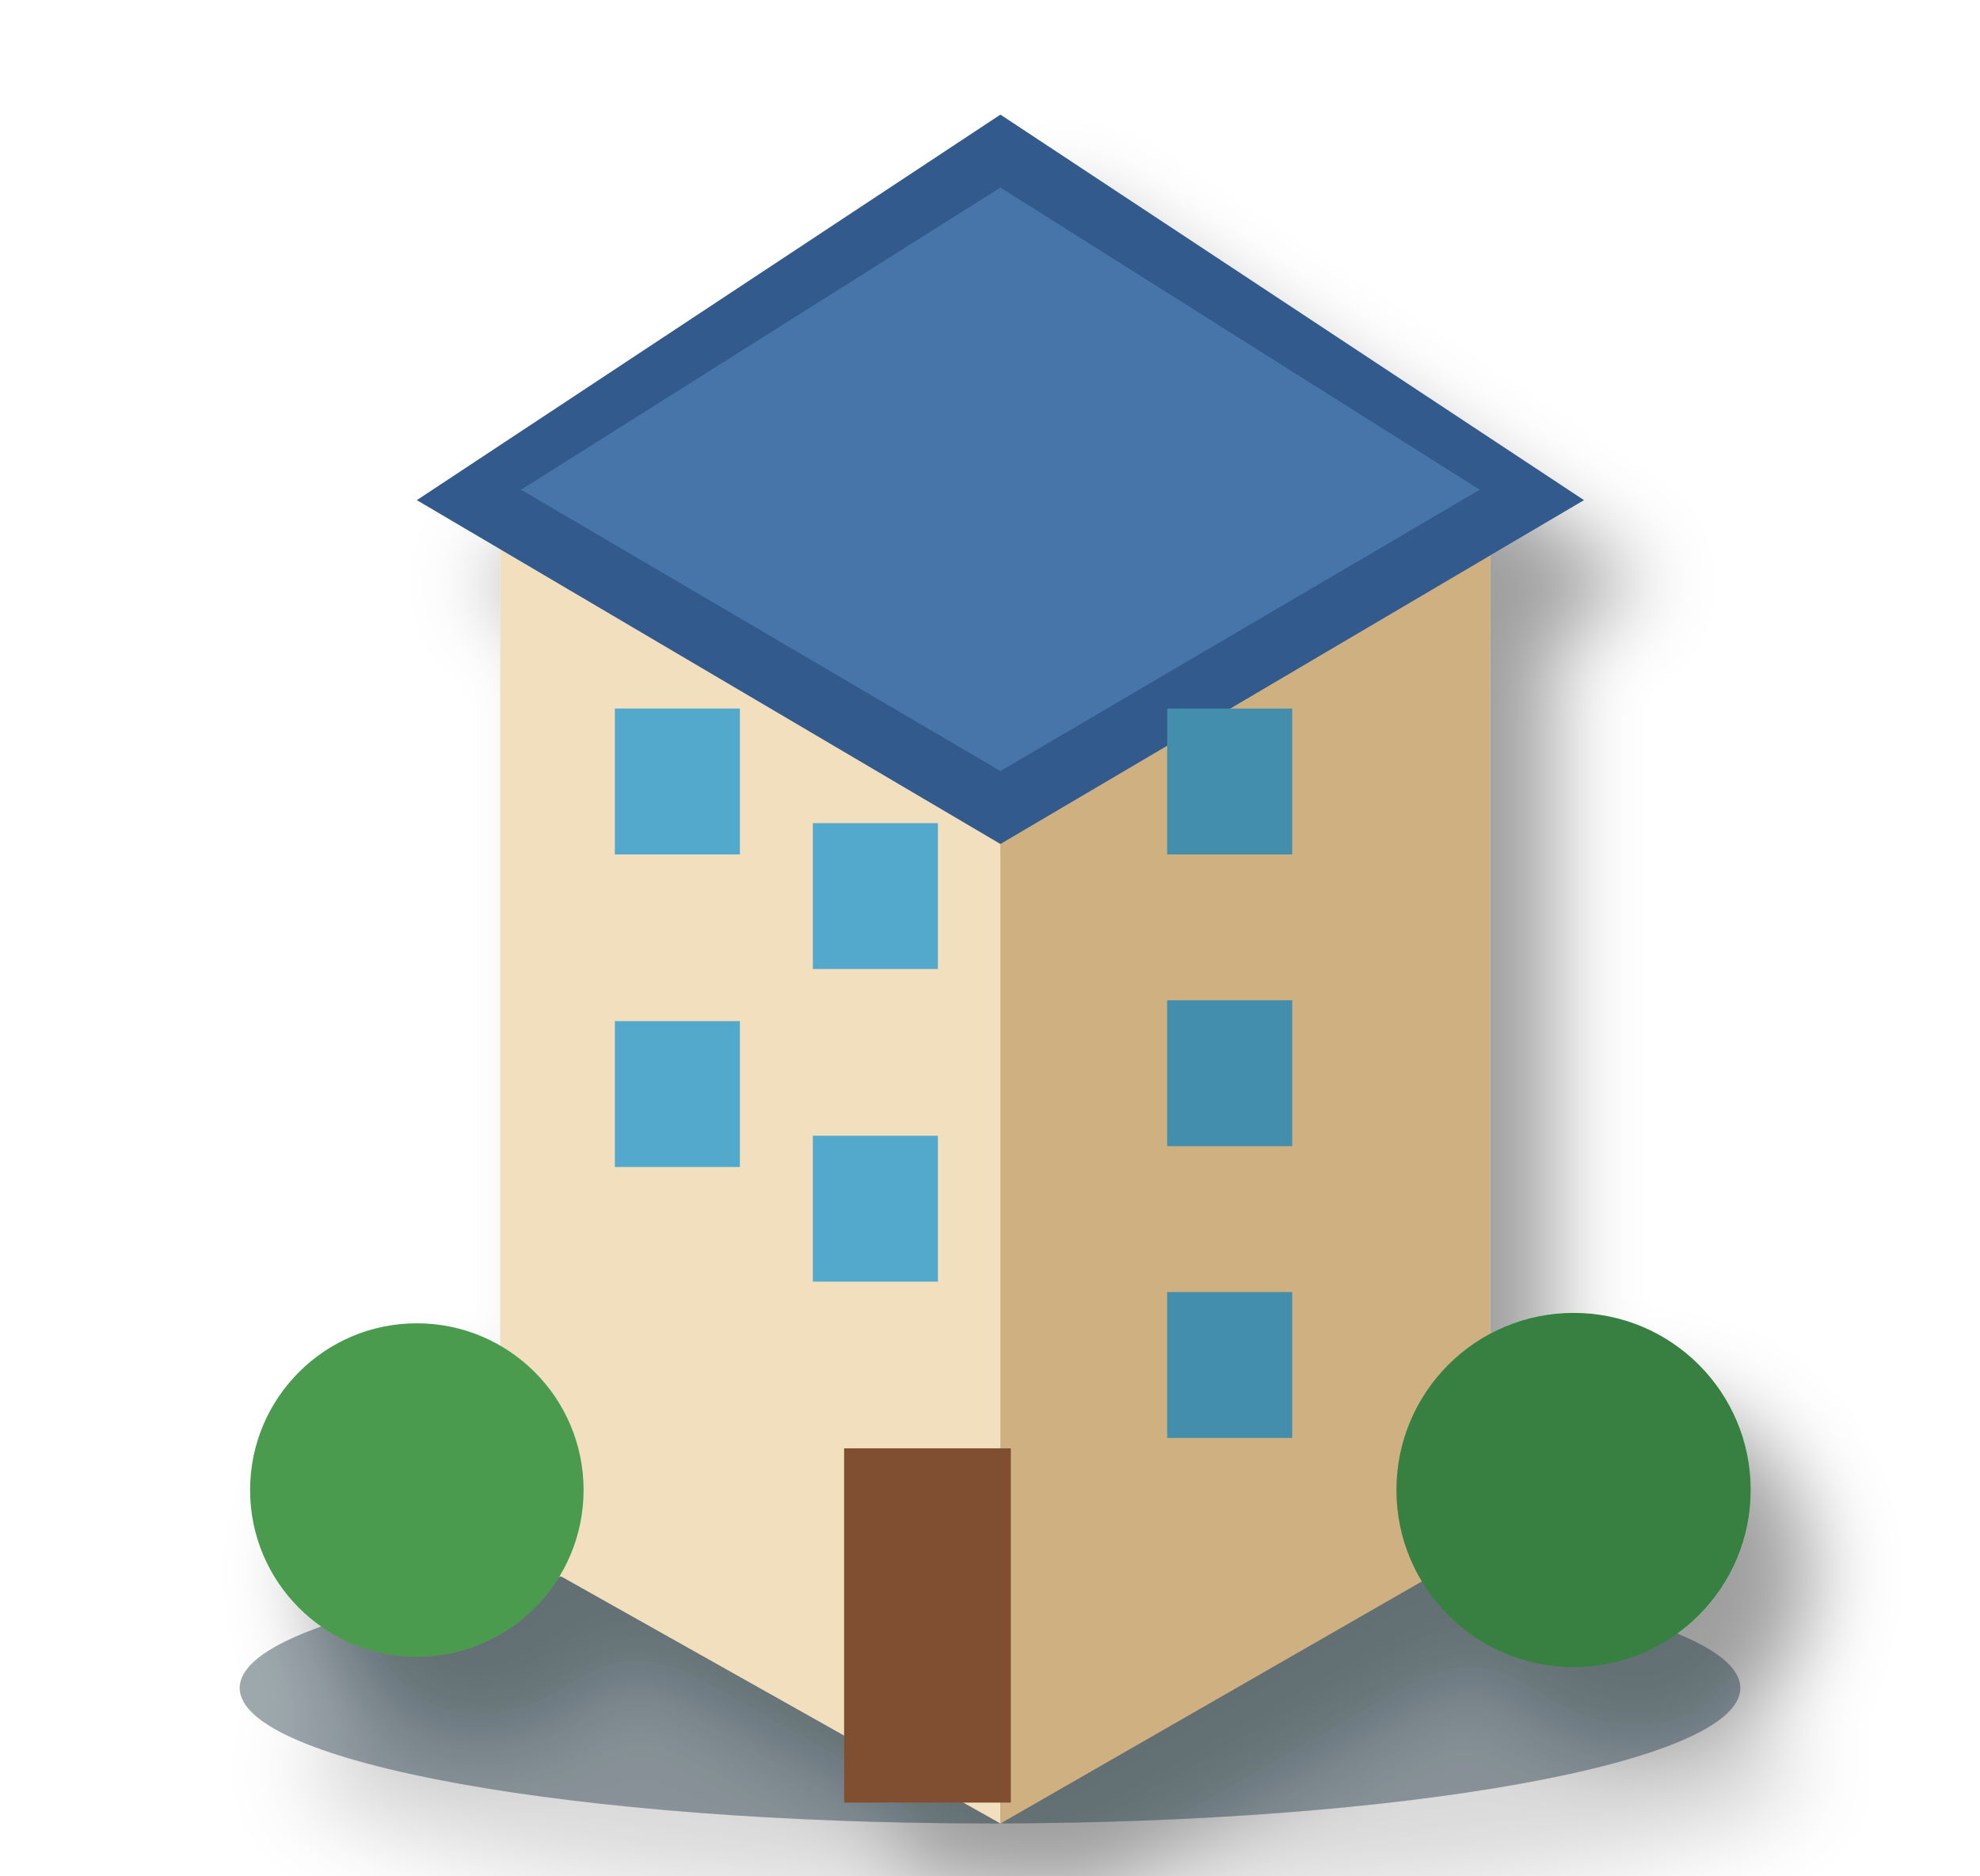
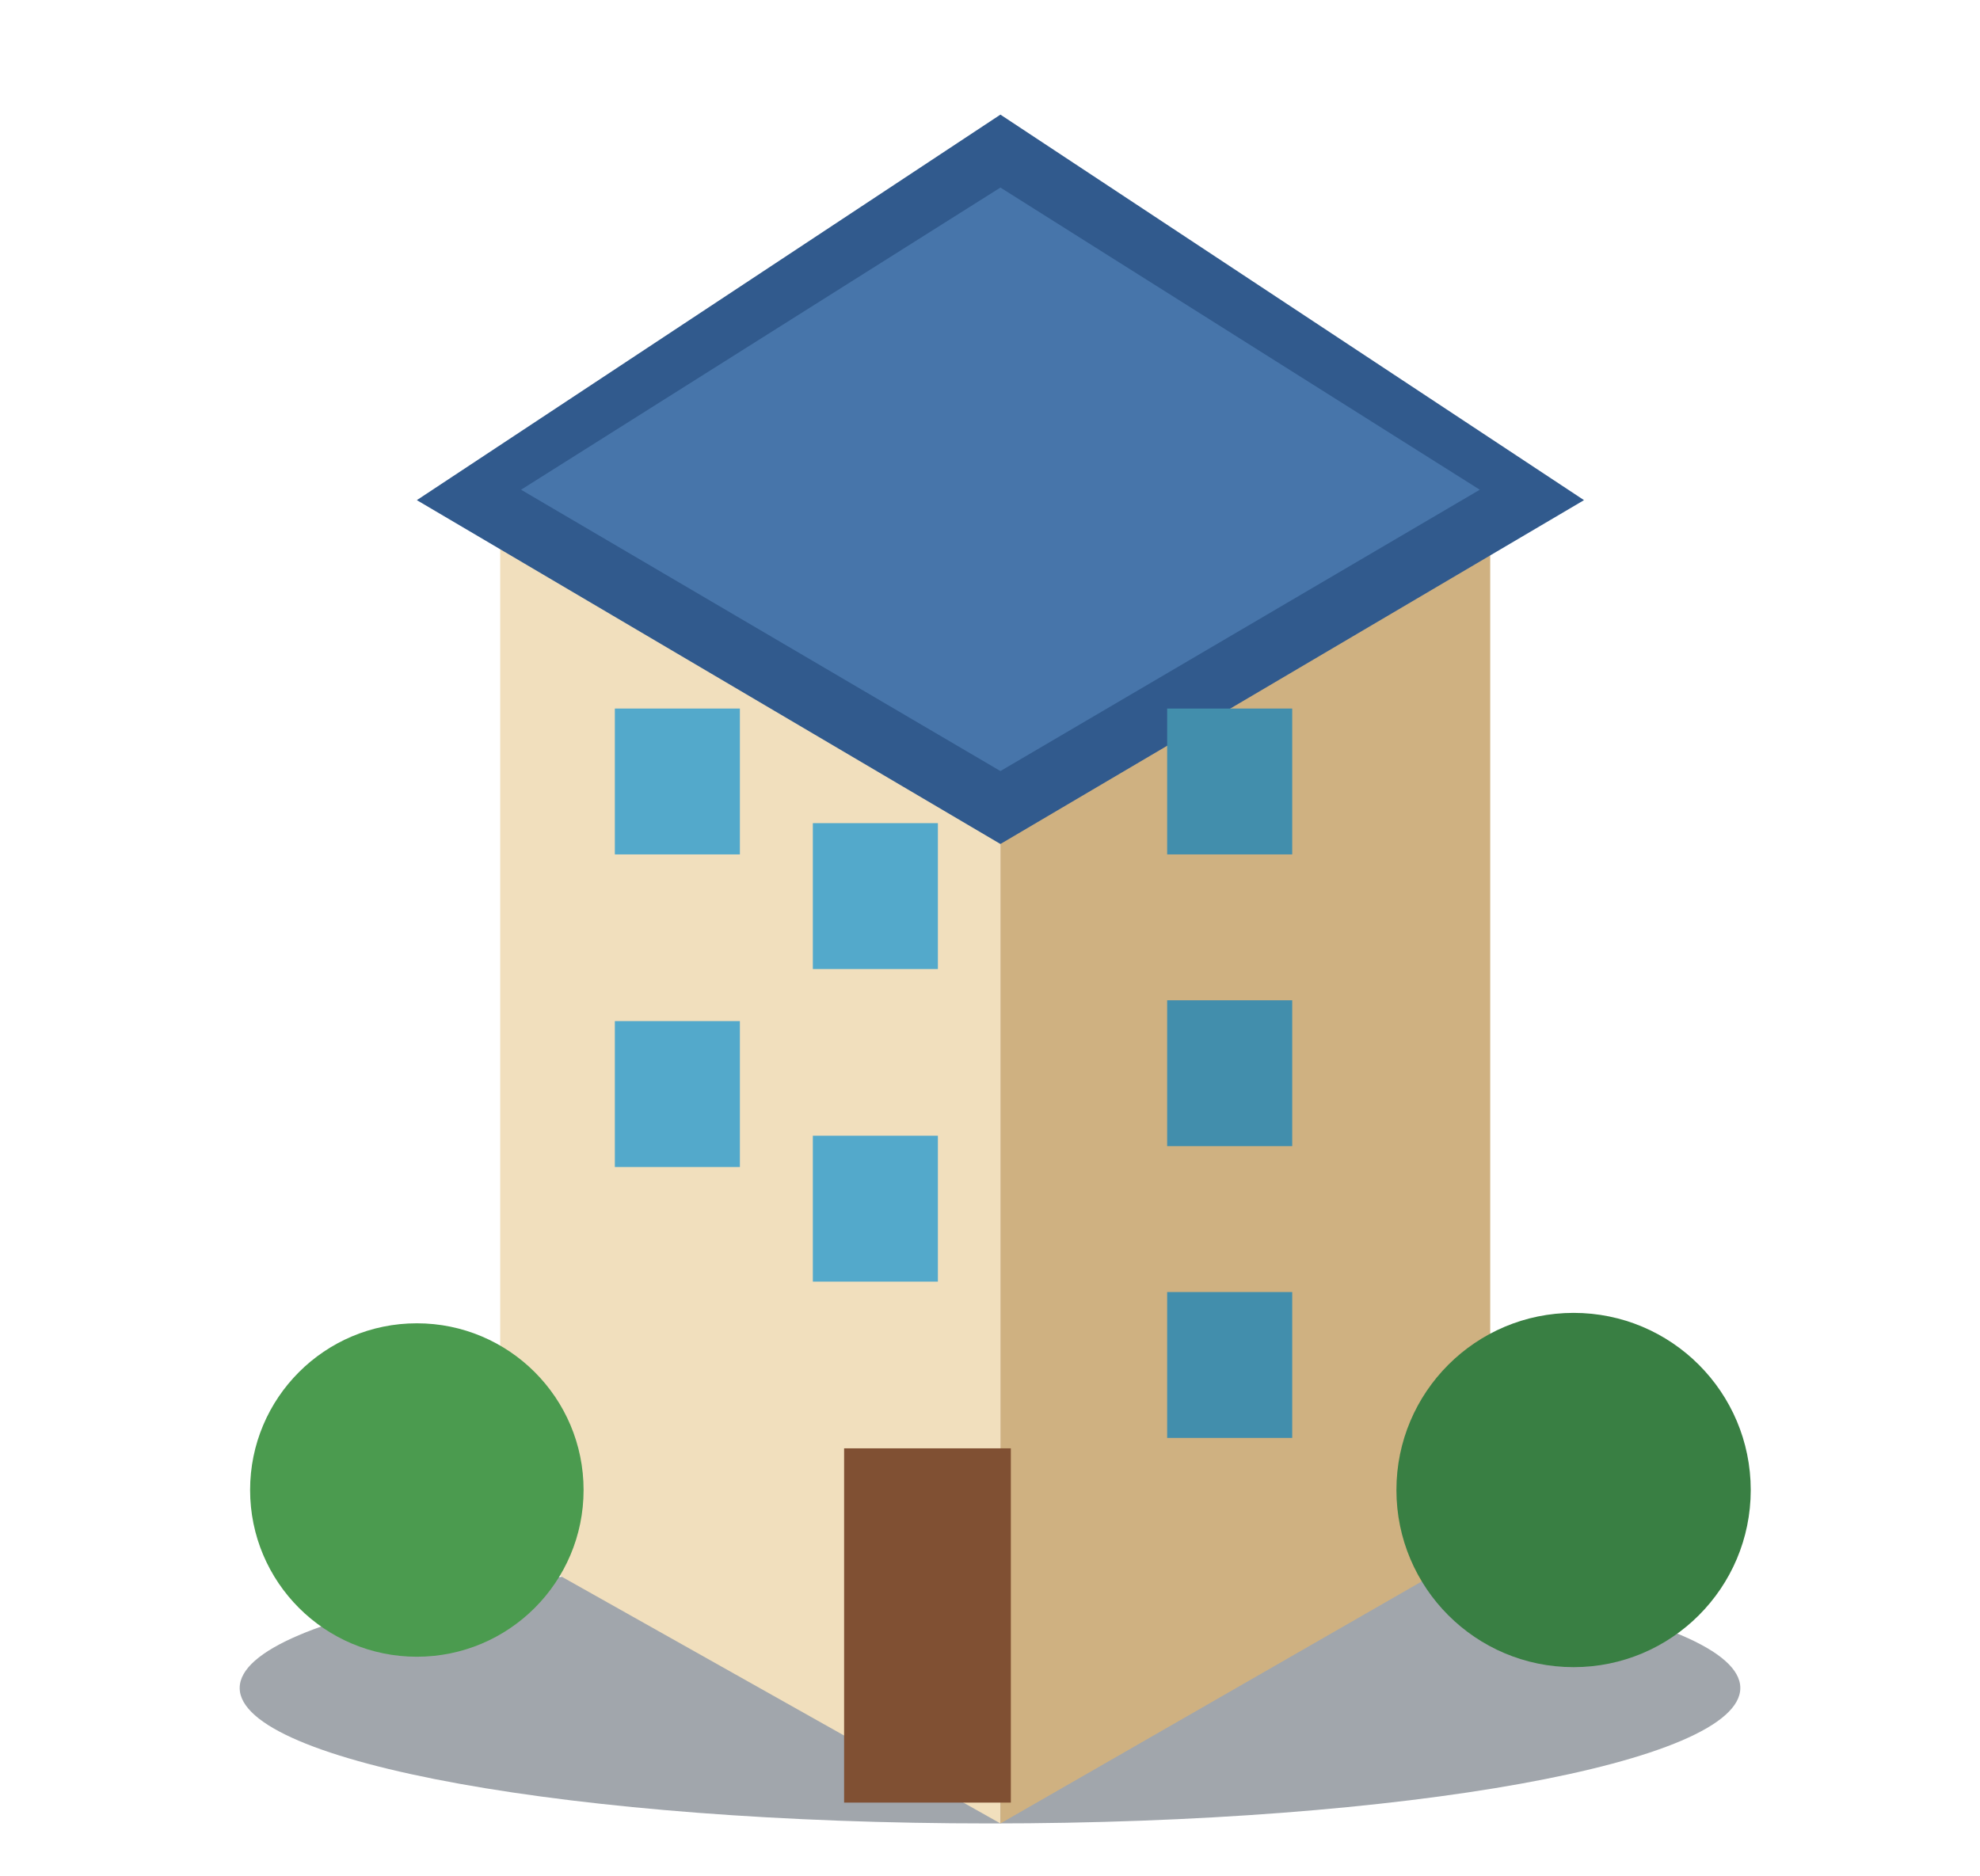
<svg xmlns="http://www.w3.org/2000/svg" viewBox="0 0 190 180">
-   <defs>
-     <filter id="s">
-       <feDropShadow dx="6" dy="8" stdDeviation="4" flood-opacity=".38" />
-     </filter>
-   </defs>
  <g filter="url(#s)">
    <ellipse cx="95" cy="162" rx="72" ry="13" fill="#071525" opacity=".38" />
    <path d="M46 48 96 20l49 28-49 29z" fill="#d7c08f" />
    <path d="M48 48v100l48 27V73z" fill="#f1dfbd" />
    <path d="M96 73v102l47-27V48z" fill="#cfb181" />
    <path d="m40 48 56-37 56 37-56 33z" fill="#315a8d" />
    <path d="m50 47 46-29 46 29-46 27z" fill="#4775aa" />
    <g fill="#53a9cb">
      <rect x="59" y="68" width="12" height="14" />
      <rect x="78" y="79" width="12" height="14" />
      <rect x="59" y="98" width="12" height="14" />
      <rect x="78" y="109" width="12" height="14" />
    </g>
    <g fill="#428eac">
      <rect x="112" y="68" width="12" height="14" />
      <rect x="112" y="96" width="12" height="14" />
      <rect x="112" y="124" width="12" height="14" />
    </g>
    <rect x="81" y="139" width="16" height="34" fill="#805033" />
    <circle cx="40" cy="143" r="16" fill="#4b9b4f" />
    <circle cx="151" cy="143" r="17" fill="#397f43" />
  </g>
</svg>
